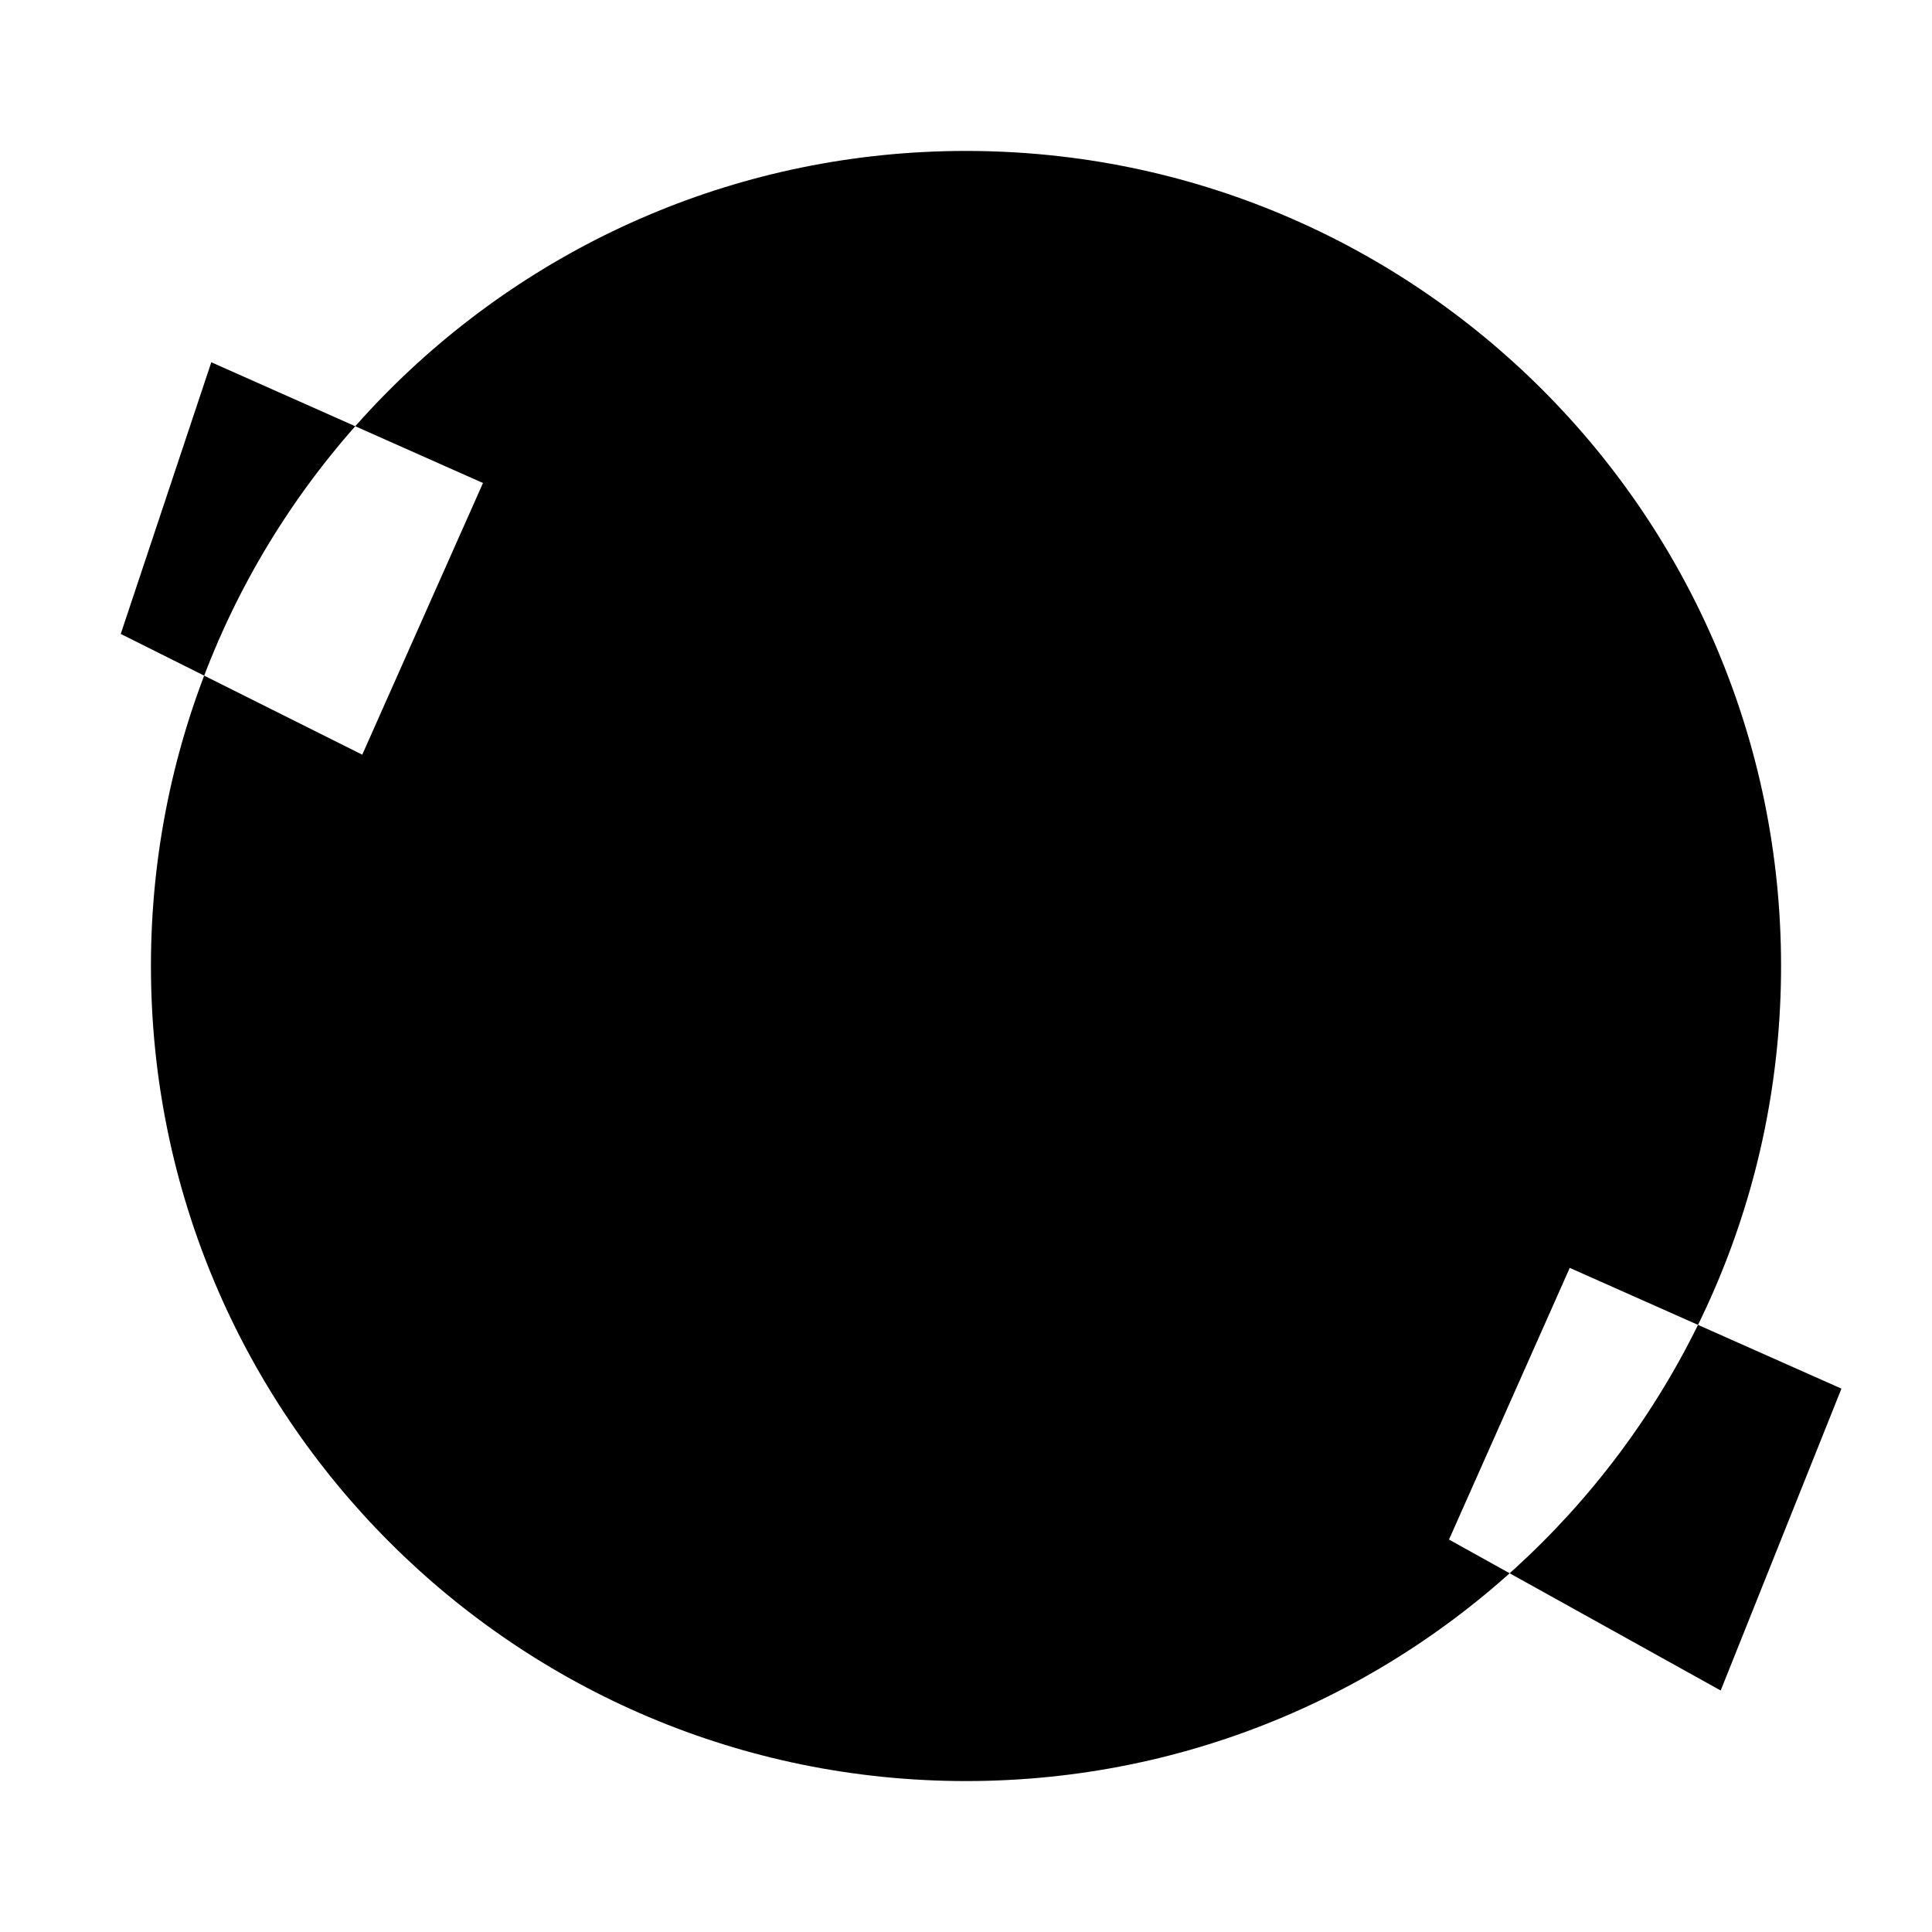
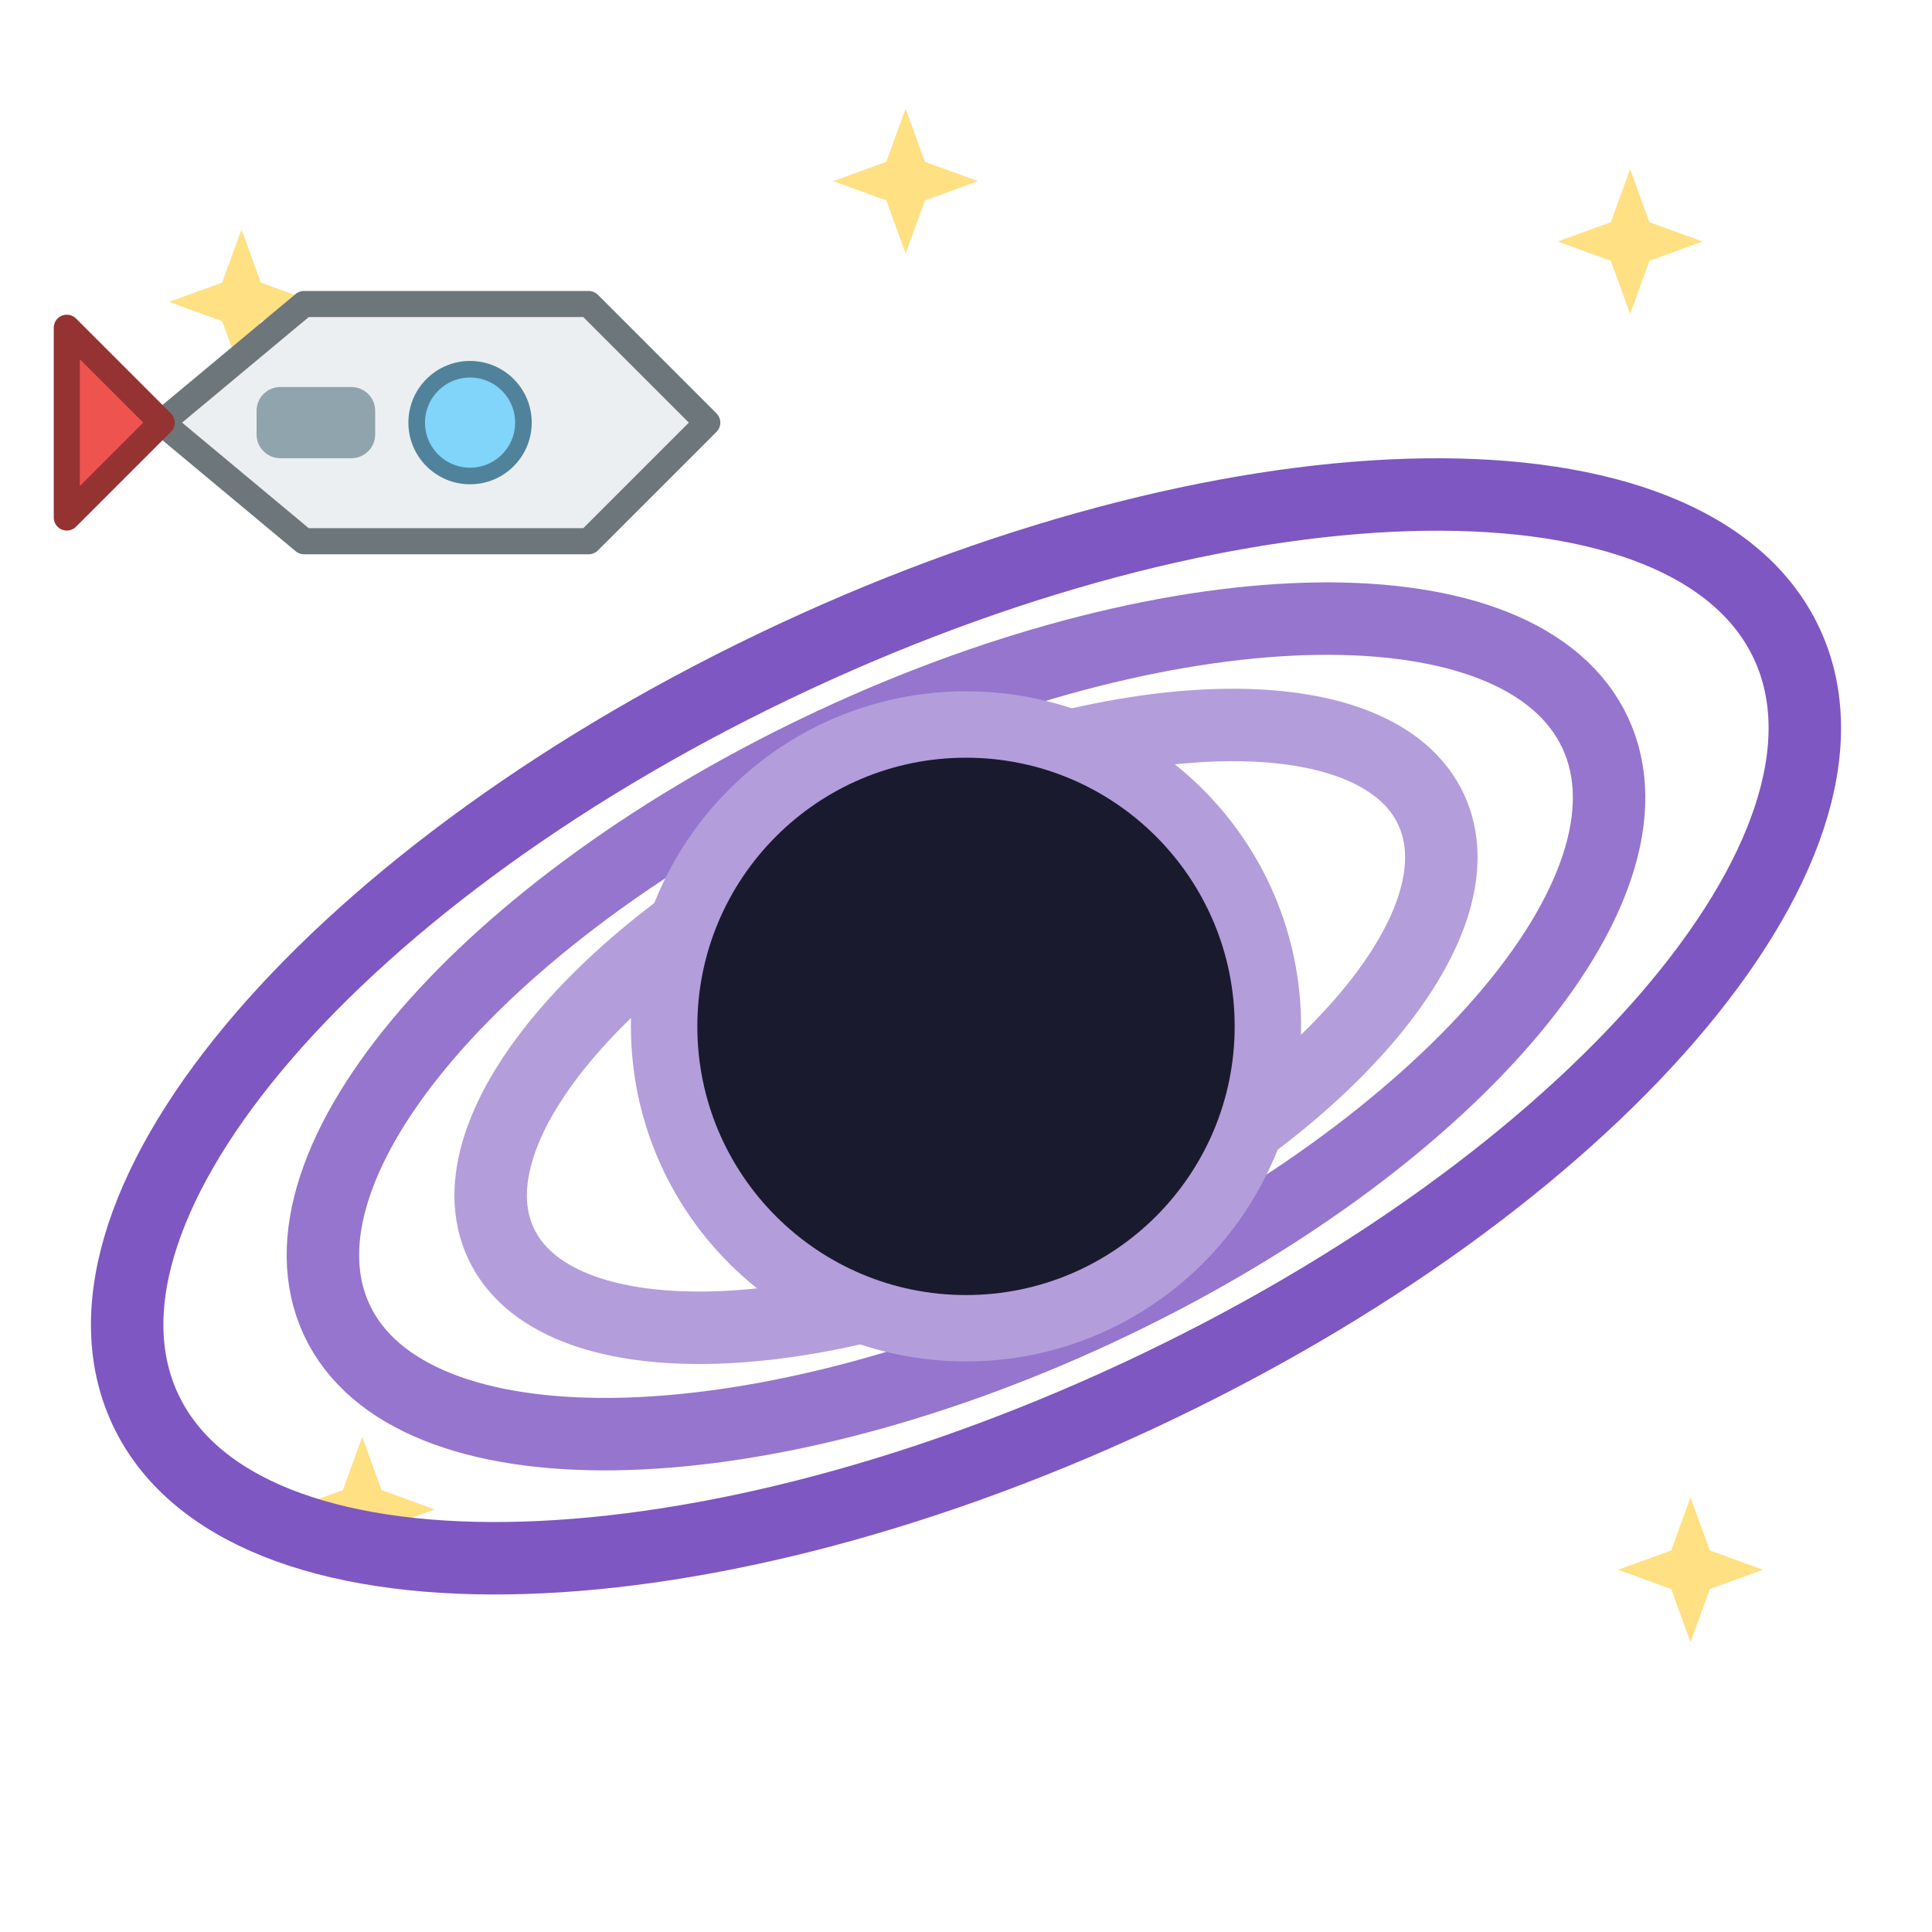
<svg xmlns="http://www.w3.org/2000/svg" viewBox="0 0 64 64">
-   <path d="M5 32A27 27 0 1 0 59 32A27 27 0 1 0 5 32Z M14 32A18 18 0 1 0 50 32A18 18 0 1 0 14 32Z M21 32A11 11 0 1 0 43 32A11 11 0 1 0 21 32Z M27 32A5 5 0 1 0 37 32A5 5 0 1 0 27 32Z M7 12L16 16L12 25L4 21Z M52 42L61 46L57 56L48 51Z" />
+   <polygon points="8,7.6 8.64,9.36 10.4,10 8.64,10.64 8,12.4 7.36,10.64 5.6,10 7.36,9.36" fill="#ffe082" />
+   <polygon points="54,5.6 54.64,7.36 56.4,8 54.64,8.64 54,10.4 53.36,8.64 51.6,8 53.36,7.36" fill="#ffe082" />
+   <polygon points="12,47.6 12.64,49.36 14.4,50 12.64,50.64 12,52.4 11.36,50.64 9.6,50 11.36,49.36" fill="#ffe082" />
+   <polygon points="56,49.6 56.64,51.36 58.4,52 56.64,52.64 56,54.4 55.36,52.64 53.6,52 55.36,51.36" fill="#ffe082" />
+   <polygon points="30,3.6 30.64,5.36 32.4,6 30.64,6.64 30,8.4 29.36,6.64 27.6,6 29.36,5.36" fill="#ffe082" />
+   <ellipse cx="32" cy="34" rx="30" ry="13.5" fill="none" stroke="#7e57c2" stroke-width="2.4" transform="rotate(-25 32 34)" />
+   <ellipse cx="32" cy="34" rx="23" ry="10.35" fill="none" stroke="#9575cd" stroke-width="2.4" transform="rotate(-25 32 34)" />
+   <ellipse cx="32" cy="34" rx="17" ry="7.65" fill="none" stroke="#b39ddb" stroke-width="2.4" transform="rotate(-25 32 34)" />
+   <circle cx="32" cy="34" r="10" fill="#1a1a2e" stroke="#b39ddb" stroke-width="2.2" />
+   <g transform="translate(14 14) scale(0.3929 0.3929)">
+     <polygon points="-22,0 -10,-10 14,-10 24,0 14,10 -10,10" fill="#eceff1" stroke="#6d767a" stroke-width="2.2" stroke-linejoin="round" />
+     <polygon points="-22,0 -30,-8 -30,8" fill="#ef5350" stroke="#943332" stroke-width="2.2" stroke-linejoin="round" />
+     <circle cx="4" cy="0" r="4.5" fill="#81d4fa" stroke="#50839b" stroke-width="1.4" />
+     <rect x="-14" y="-3" width="10" height="6" rx="2" fill="#90a4ae" />
+   </g>
</svg>
